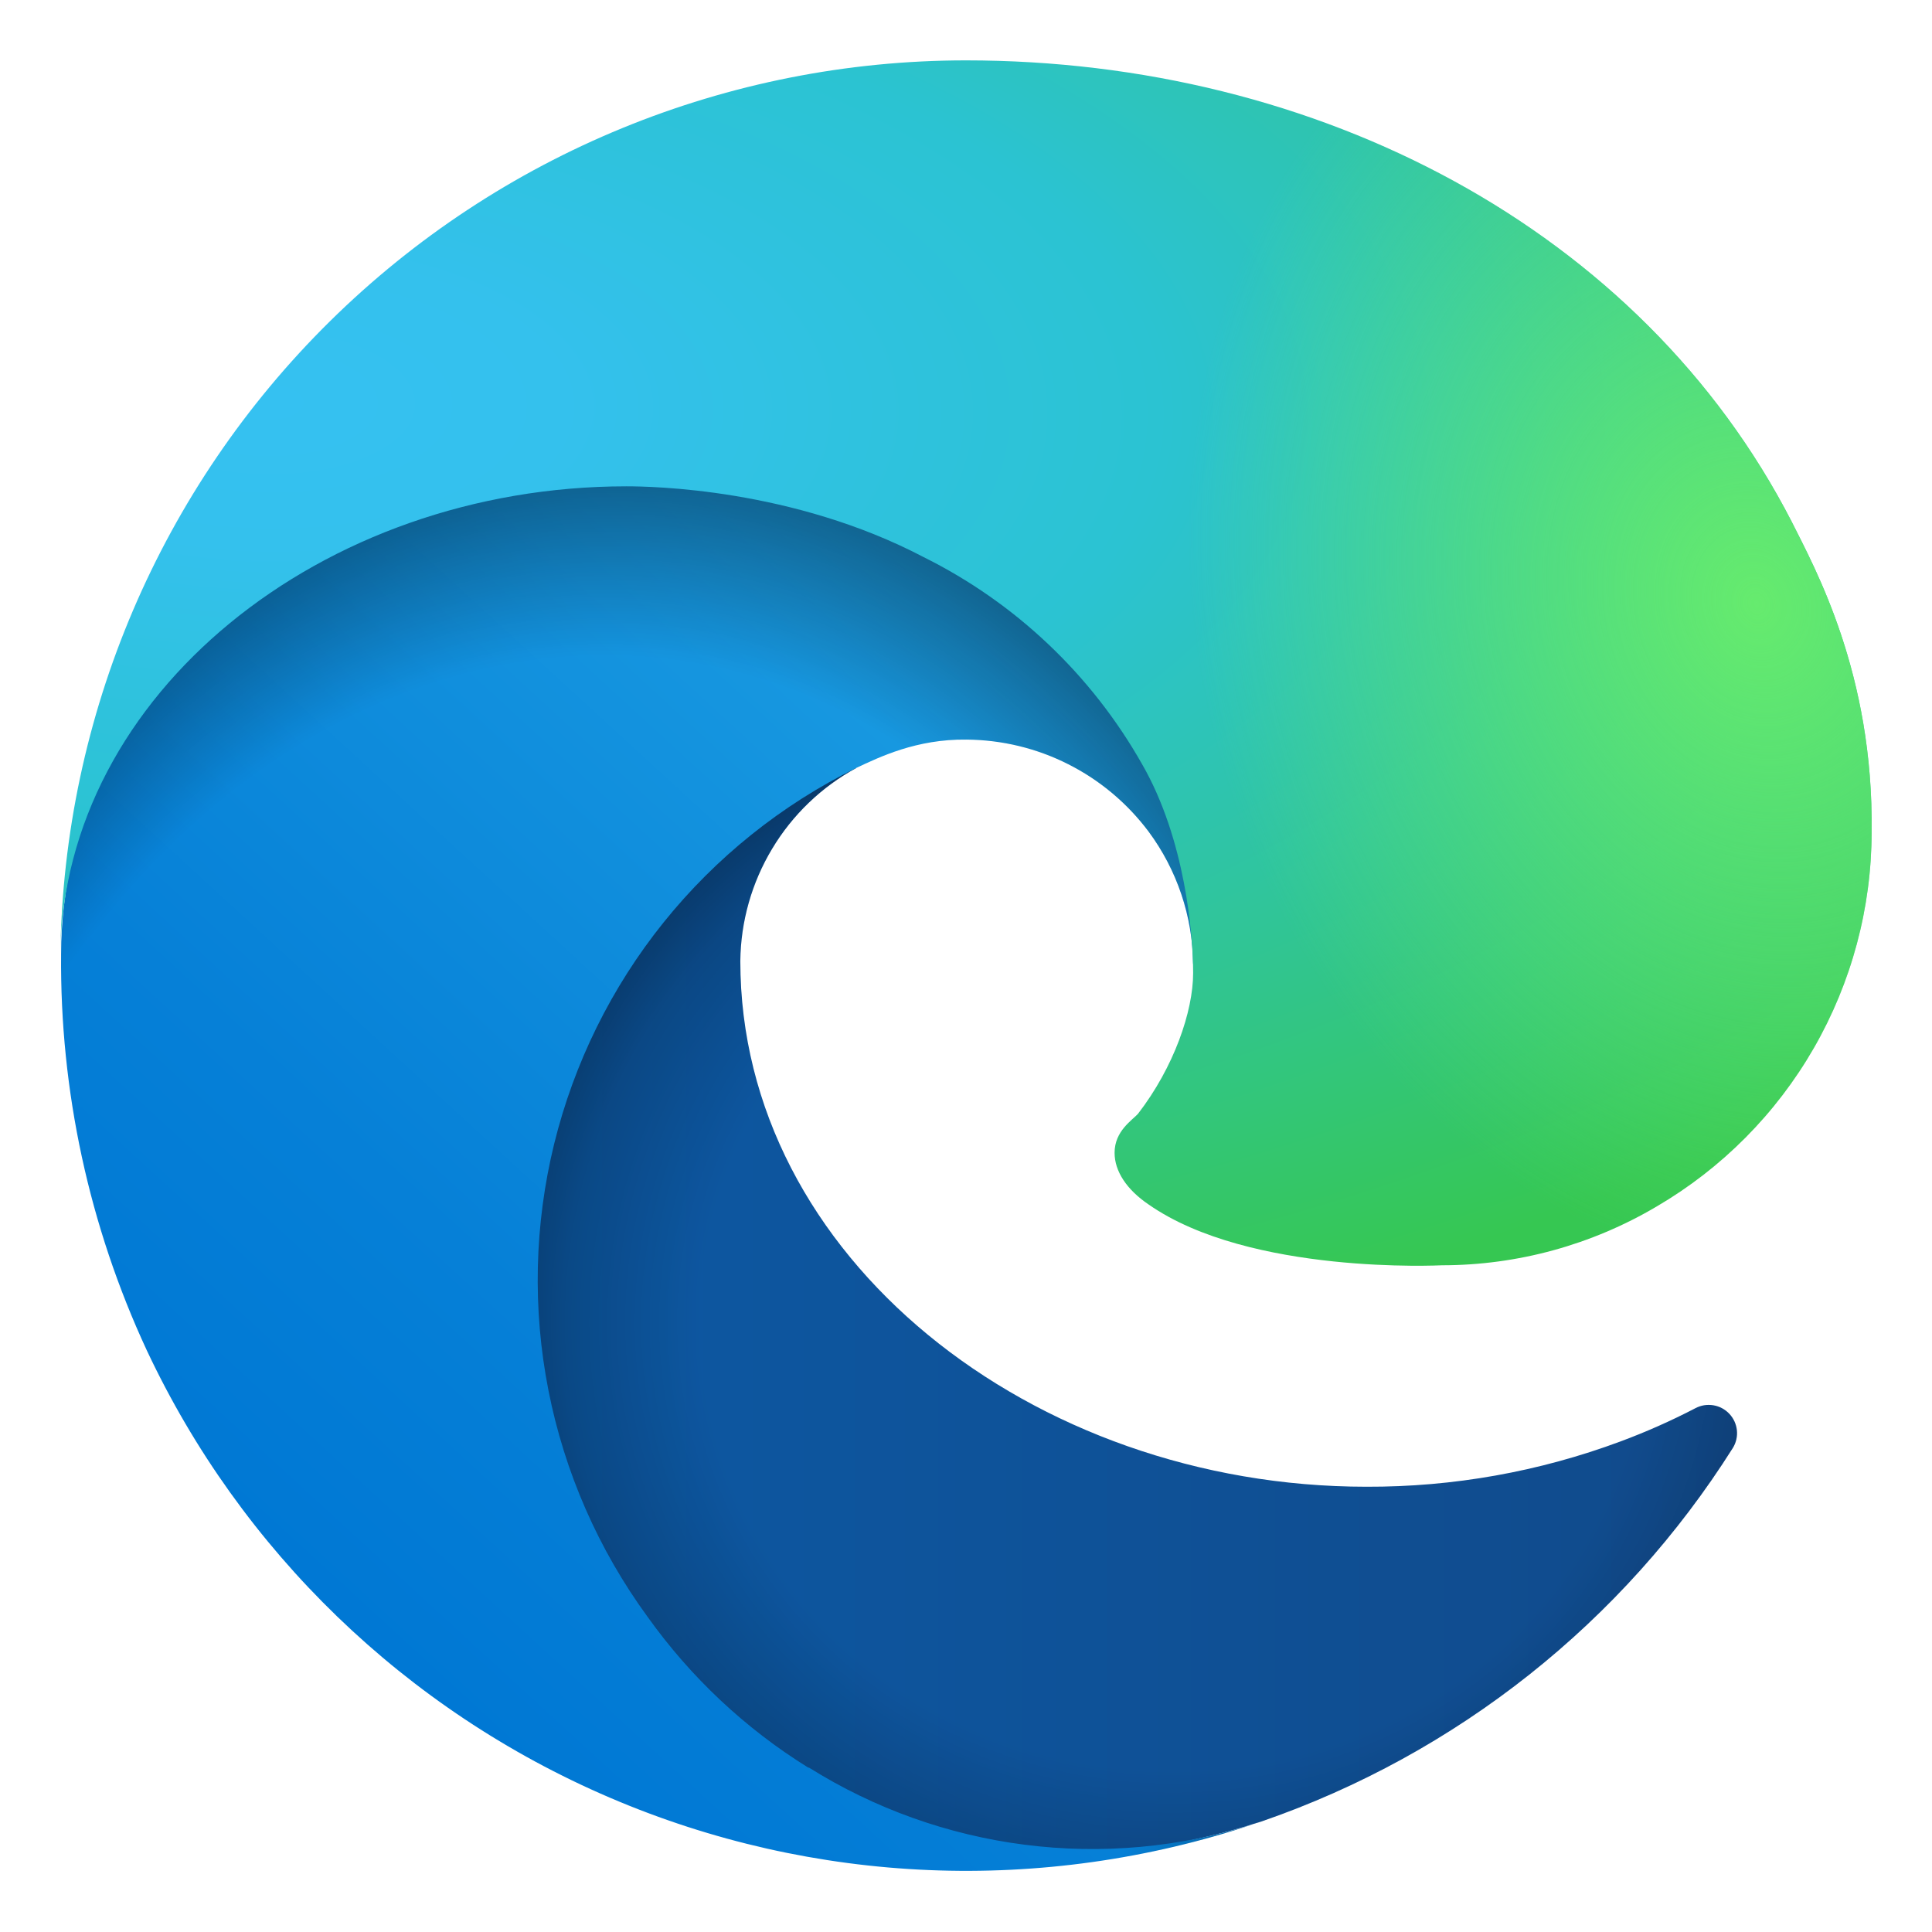
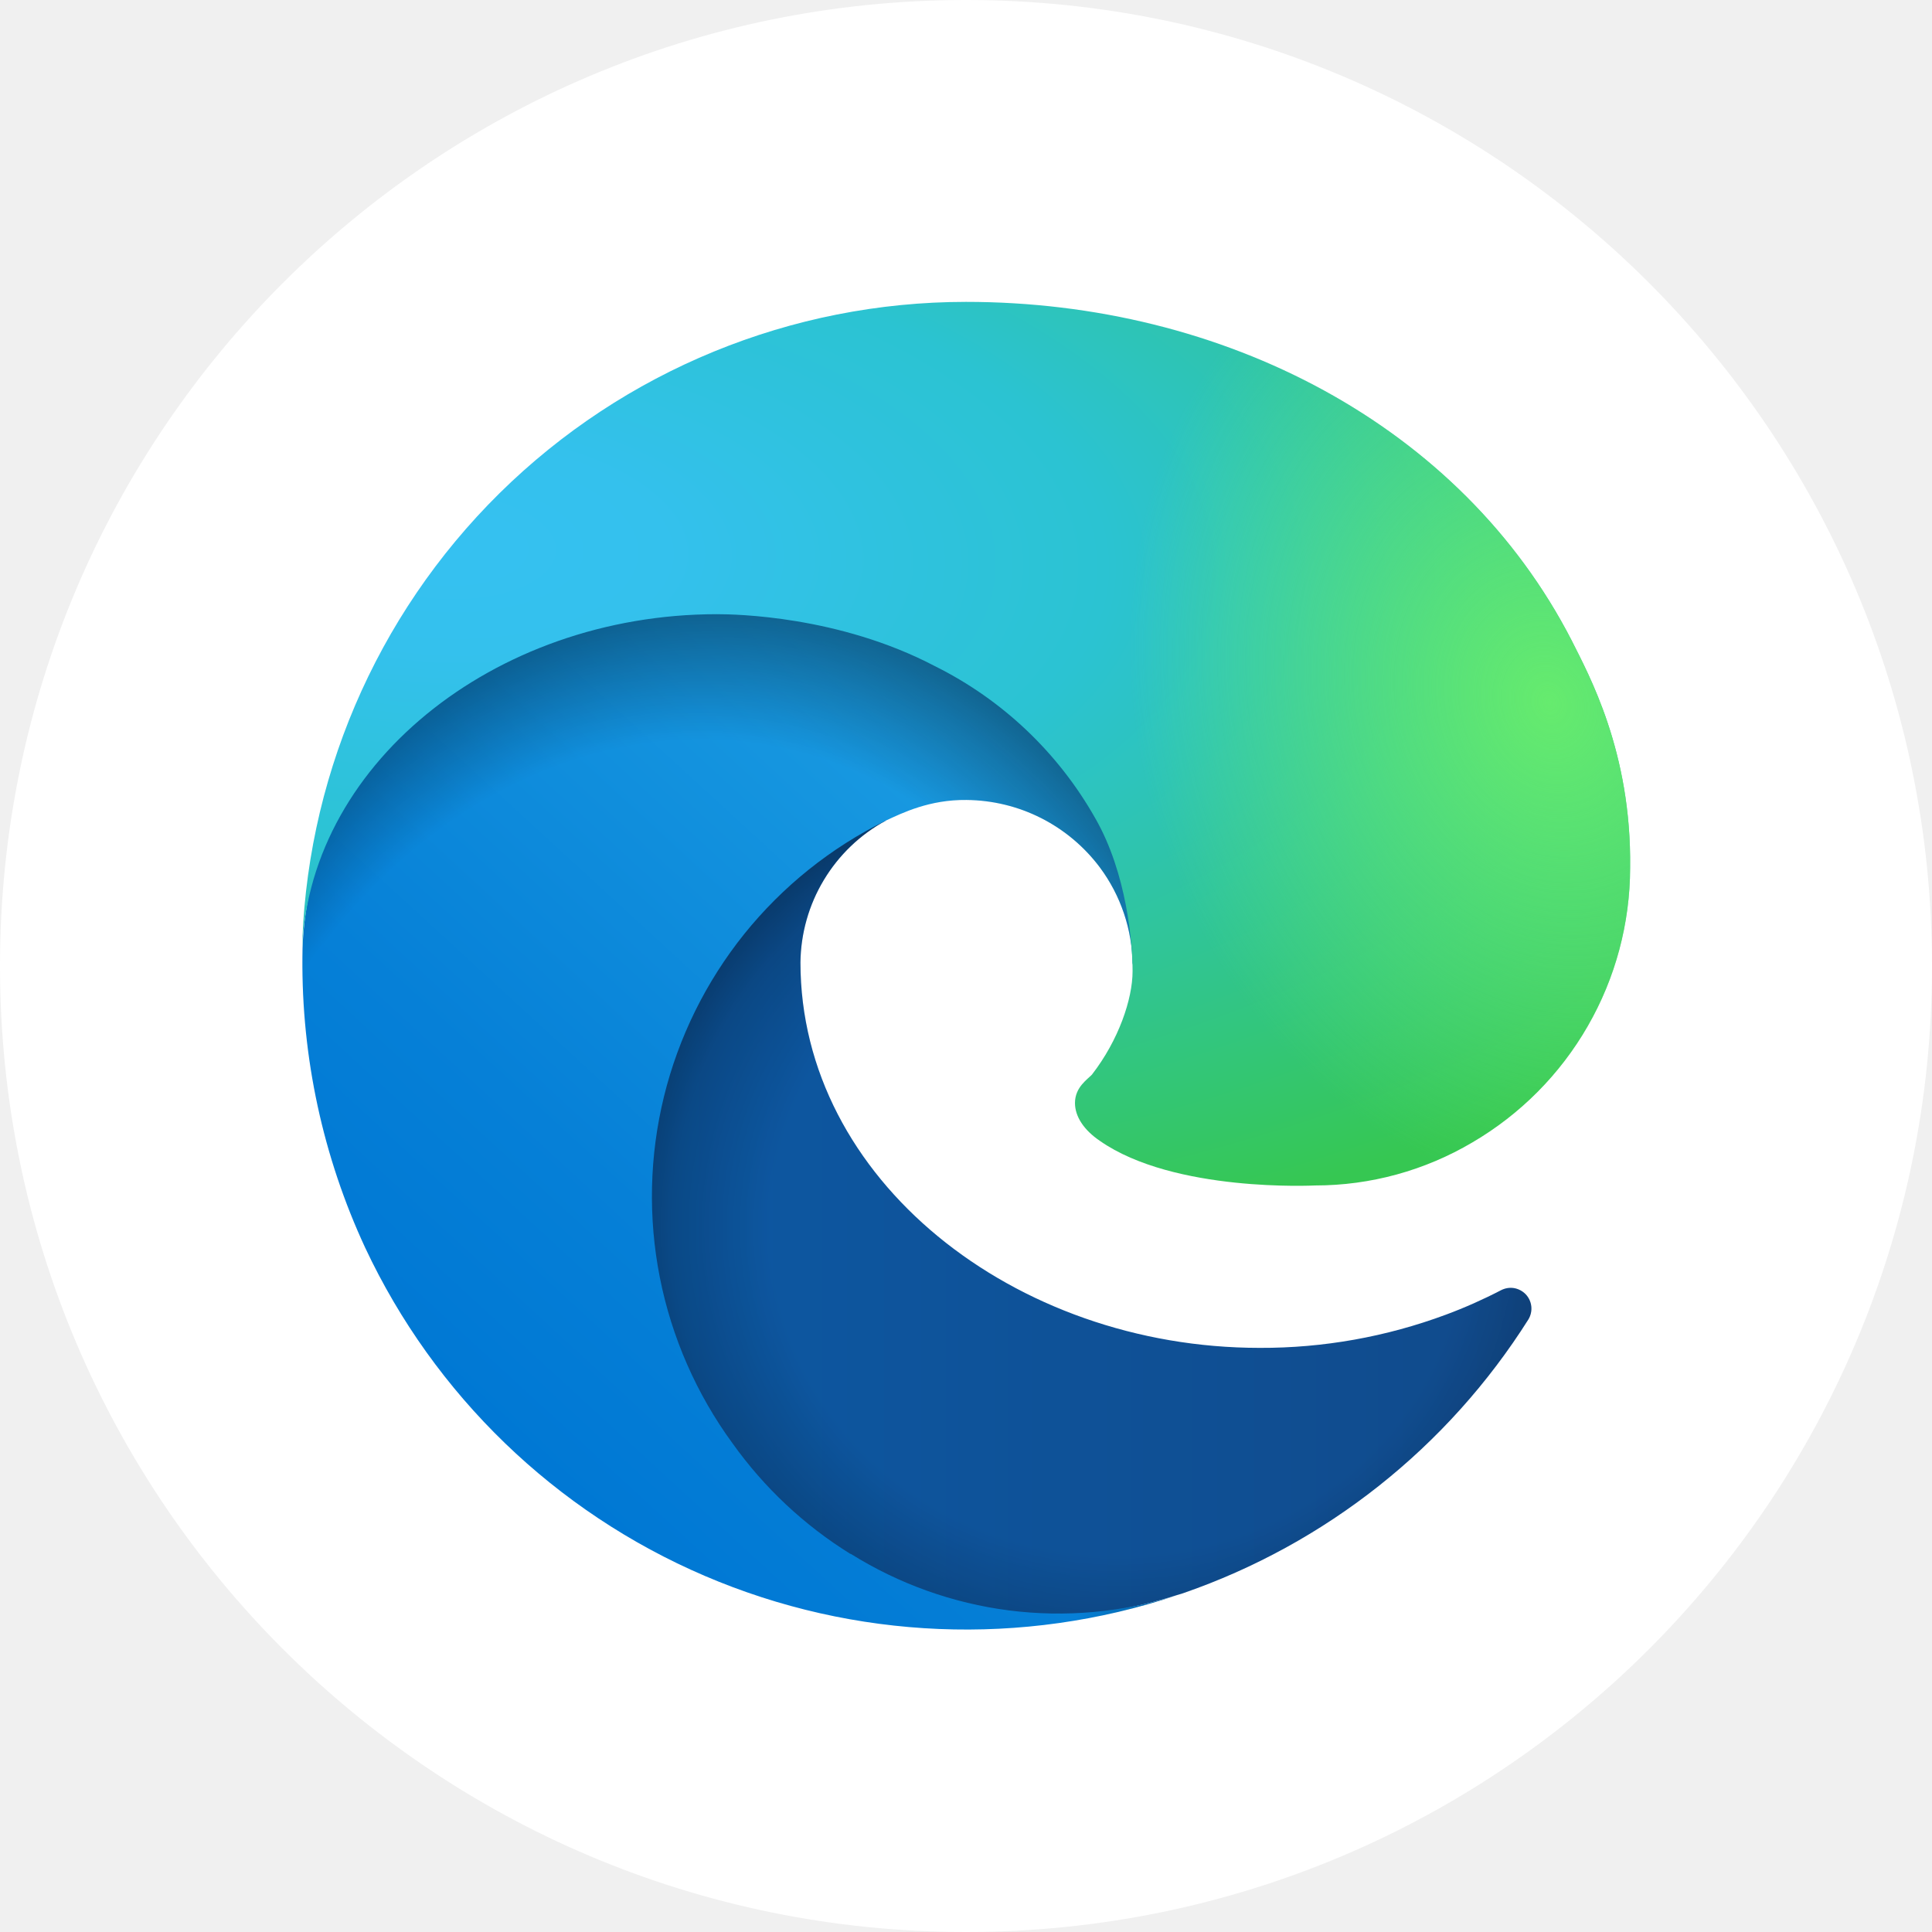
<svg xmlns="http://www.w3.org/2000/svg" width="32" height="32" viewBox="0 0 32 32" fill="none">
-   <rect width="32" height="32" fill="white" />
-   <g clip-path="url(#clip0_2428_93094)">
-     <path d="M28.082 23.324C27.68 23.533 27.265 23.717 26.84 23.875C25.494 24.376 24.069 24.63 22.633 24.625C17.09 24.625 12.262 20.816 12.262 15.918C12.269 15.262 12.451 14.62 12.789 14.058C13.126 13.495 13.608 13.033 14.184 12.719C9.168 12.93 7.879 18.156 7.879 21.215C7.879 29.887 15.859 30.754 17.582 30.754C18.508 30.754 19.902 30.484 20.746 30.215L20.898 30.168C24.127 29.052 26.88 26.87 28.703 23.98C28.756 23.893 28.779 23.79 28.768 23.688C28.757 23.586 28.713 23.491 28.642 23.416C28.572 23.342 28.479 23.292 28.378 23.276C28.276 23.259 28.173 23.276 28.082 23.324Z" fill="url(#paint0_linear_2428_93094)" />
-     <path opacity="0.35" d="M28.082 23.324C27.68 23.533 27.265 23.717 26.84 23.875C25.494 24.376 24.069 24.63 22.633 24.625C17.09 24.625 12.262 20.816 12.262 15.918C12.269 15.262 12.451 14.62 12.789 14.058C13.126 13.495 13.608 13.033 14.184 12.719C9.168 12.93 7.879 18.156 7.879 21.215C7.879 29.887 15.859 30.754 17.582 30.754C18.508 30.754 19.902 30.484 20.746 30.215L20.898 30.168C24.127 29.052 26.88 26.87 28.703 23.98C28.756 23.893 28.779 23.79 28.768 23.688C28.757 23.586 28.713 23.491 28.642 23.416C28.572 23.342 28.479 23.292 28.378 23.276C28.276 23.259 28.173 23.276 28.082 23.324Z" fill="url(#paint1_radial_2428_93094)" />
-     <path d="M13.387 29.277C12.344 28.63 11.44 27.781 10.727 26.781C9.913 25.667 9.352 24.388 9.085 23.034C8.818 21.681 8.85 20.285 9.179 18.945C9.509 17.605 10.127 16.353 10.992 15.277C11.856 14.202 12.946 13.329 14.184 12.719C14.559 12.543 15.18 12.238 16.012 12.25C16.597 12.255 17.174 12.394 17.696 12.659C18.219 12.923 18.673 13.305 19.024 13.773C19.495 14.408 19.753 15.175 19.762 15.965C19.762 15.941 22.633 6.637 10.387 6.637C5.242 6.637 1.012 11.512 1.012 15.801C0.991 18.066 1.476 20.308 2.43 22.363C3.992 25.69 6.722 28.328 10.101 29.775C13.479 31.223 17.272 31.379 20.758 30.215C19.537 30.601 18.246 30.717 16.975 30.555C15.705 30.393 14.484 29.957 13.399 29.277H13.387Z" fill="url(#paint2_linear_2428_93094)" />
-     <path opacity="0.41" d="M13.387 29.277C12.344 28.63 11.44 27.781 10.727 26.781C9.913 25.667 9.352 24.388 9.085 23.034C8.818 21.681 8.85 20.285 9.179 18.945C9.509 17.605 10.127 16.353 10.992 15.277C11.856 14.202 12.946 13.329 14.184 12.719C14.559 12.543 15.18 12.238 16.012 12.25C16.597 12.255 17.174 12.394 17.696 12.659C18.219 12.923 18.673 13.305 19.024 13.773C19.495 14.408 19.753 15.175 19.762 15.965C19.762 15.941 22.633 6.637 10.387 6.637C5.242 6.637 1.012 11.512 1.012 15.801C0.991 18.066 1.476 20.308 2.43 22.363C3.992 25.69 6.722 28.328 10.101 29.775C13.479 31.223 17.272 31.379 20.758 30.215C19.537 30.601 18.246 30.717 16.975 30.555C15.705 30.393 14.484 29.957 13.399 29.277H13.387Z" fill="url(#paint3_radial_2428_93094)" />
-     <path d="M18.859 18.438C18.754 18.555 18.461 18.73 18.461 19.094C18.461 19.398 18.66 19.703 19.023 19.949C20.699 21.121 23.875 20.957 23.887 20.957C25.136 20.956 26.362 20.62 27.438 19.984C28.52 19.351 29.418 18.446 30.043 17.359C30.668 16.271 30.998 15.039 31 13.785C31.035 11.16 30.062 9.414 29.676 8.641C27.18 3.789 21.824 1 16 1C12.058 1 8.274 2.551 5.467 5.319C2.66 8.086 1.055 11.848 1 15.789C1.059 11.512 5.312 8.055 10.375 8.055C10.785 8.055 13.129 8.09 15.297 9.227C16.82 9.983 18.081 11.179 18.918 12.66C19.633 13.902 19.762 15.484 19.762 16.117C19.762 16.75 19.445 17.676 18.848 18.449L18.859 18.438Z" fill="url(#paint4_radial_2428_93094)" />
-     <path d="M18.859 18.438C18.754 18.555 18.461 18.73 18.461 19.094C18.461 19.398 18.66 19.703 19.023 19.949C20.699 21.121 23.875 20.957 23.887 20.957C25.136 20.956 26.362 20.62 27.438 19.984C28.52 19.351 29.418 18.446 30.043 17.359C30.668 16.271 30.998 15.039 31 13.785C31.035 11.16 30.062 9.414 29.676 8.641C27.18 3.789 21.824 1 16 1C12.058 1 8.274 2.551 5.467 5.319C2.66 8.086 1.055 11.848 1 15.789C1.059 11.512 5.312 8.055 10.375 8.055C10.785 8.055 13.129 8.09 15.297 9.227C16.82 9.983 18.081 11.179 18.918 12.66C19.633 13.902 19.762 15.484 19.762 16.117C19.762 16.75 19.445 17.676 18.848 18.449L18.859 18.438Z" fill="url(#paint5_radial_2428_93094)" />
+   <path d="M0 16C0 7.163 7.163 0 16 0V0C24.837 0 32 7.163 32 16V16C32 24.837 24.837 32 16 32V32C7.163 32 0 24.837 0 16V16Z" fill="white" />
+   <g clip-path="url(#clip0_3509_49821)">
+     <path d="M24.86 21.371C24.565 21.524 24.261 21.659 23.949 21.775C22.962 22.142 21.917 22.329 20.864 22.325C16.799 22.325 13.258 19.532 13.258 15.94C13.264 15.459 13.397 14.988 13.645 14.576C13.893 14.163 14.246 13.824 14.668 13.594C10.99 13.748 10.044 17.581 10.044 19.824C10.044 26.184 15.897 26.82 17.16 26.82C17.839 26.82 18.862 26.622 19.48 26.424L19.592 26.39C21.96 25.572 23.979 23.971 25.316 21.852C25.354 21.788 25.371 21.713 25.363 21.638C25.355 21.563 25.323 21.493 25.271 21.438C25.219 21.384 25.151 21.348 25.077 21.335C25.003 21.323 24.927 21.336 24.86 21.371Z" fill="url(#paint0_linear_3509_49821)" />
+     <path opacity="0.35" d="M24.86 21.371C24.565 21.524 24.261 21.659 23.949 21.775C22.962 22.142 21.917 22.329 20.864 22.325C16.799 22.325 13.258 19.532 13.258 15.94C13.264 15.459 13.397 14.988 13.645 14.576C13.893 14.163 14.246 13.824 14.668 13.594C10.99 13.748 10.044 17.581 10.044 19.824C10.044 26.184 15.897 26.82 17.16 26.82C17.839 26.82 18.862 26.622 19.48 26.424L19.592 26.39C21.96 25.572 23.979 23.971 25.316 21.852C25.354 21.788 25.371 21.713 25.363 21.638C25.355 21.563 25.323 21.493 25.271 21.438C25.219 21.384 25.151 21.348 25.077 21.335C25.003 21.323 24.927 21.336 24.86 21.371Z" fill="url(#paint1_radial_3509_49821)" />
+     <path d="M14.084 25.737C13.319 25.262 12.656 24.64 12.133 23.906C11.536 23.089 11.125 22.151 10.929 21.159C10.733 20.166 10.757 19.142 10.998 18.16C11.24 17.177 11.694 16.259 12.327 15.47C12.961 14.682 13.76 14.041 14.668 13.594C14.943 13.465 15.399 13.242 16.009 13.25C16.438 13.254 16.861 13.356 17.244 13.55C17.627 13.744 17.96 14.024 18.217 14.367C18.563 14.832 18.753 15.395 18.759 15.974C18.759 15.957 20.864 9.134 11.884 9.134C8.111 9.134 5.009 12.709 5.009 15.854C4.994 17.516 5.349 19.16 6.049 20.667C7.194 23.106 9.196 25.041 11.674 26.102C14.151 27.163 16.933 27.278 19.489 26.424C18.593 26.707 17.647 26.792 16.715 26.674C15.784 26.555 14.889 26.235 14.092 25.737H14.084Z" fill="url(#paint2_linear_3509_49821)" />
+     <path opacity="0.41" d="M14.084 25.737C13.319 25.262 12.656 24.64 12.133 23.906C11.536 23.089 11.125 22.151 10.929 21.159C10.733 20.166 10.757 19.142 10.998 18.16C11.24 17.177 11.694 16.259 12.327 15.47C12.961 14.682 13.76 14.041 14.668 13.594C14.943 13.465 15.399 13.242 16.009 13.25C16.438 13.254 16.861 13.356 17.244 13.55C17.627 13.744 17.96 14.024 18.217 14.367C18.563 14.832 18.753 15.395 18.759 15.974C18.759 15.957 20.864 9.134 11.884 9.134C8.111 9.134 5.009 12.709 5.009 15.854C4.994 17.516 5.349 19.16 6.049 20.667C7.194 23.106 9.196 25.041 11.674 26.102C14.151 27.163 16.933 27.278 19.489 26.424C18.593 26.707 17.647 26.792 16.715 26.674C15.784 26.555 14.889 26.235 14.092 25.737H14.084Z" fill="url(#paint3_radial_3509_49821)" />
+     <path d="M18.097 17.788C18.02 17.873 17.805 18.002 17.805 18.269C17.805 18.492 17.951 18.716 18.217 18.896C19.446 19.756 21.775 19.635 21.784 19.635C22.7 19.635 23.599 19.388 24.387 18.922C25.181 18.457 25.84 17.794 26.298 16.996C26.757 16.199 26.998 15.296 27 14.376C27.026 12.451 26.312 11.17 26.029 10.603C24.198 7.045 20.271 5 16 5C13.109 5 10.335 6.137 8.276 8.167C6.218 10.197 5.041 12.955 5 15.845C5.043 12.709 8.162 10.173 11.875 10.173C12.176 10.173 13.895 10.199 15.484 11.033C16.601 11.588 17.526 12.465 18.14 13.551C18.664 14.462 18.759 15.622 18.759 16.086C18.759 16.55 18.527 17.229 18.088 17.796L18.097 17.788Z" fill="url(#paint4_radial_3509_49821)" />
+     <path d="M18.097 17.788C18.02 17.873 17.805 18.002 17.805 18.269C17.805 18.492 17.951 18.716 18.217 18.896C19.446 19.756 21.775 19.635 21.784 19.635C22.7 19.635 23.599 19.388 24.387 18.922C25.181 18.457 25.84 17.794 26.298 16.996C26.757 16.199 26.998 15.296 27 14.376C27.026 12.451 26.312 11.17 26.029 10.603C24.198 7.045 20.271 5 16 5C13.109 5 10.335 6.137 8.276 8.167C6.218 10.197 5.041 12.955 5 15.845C5.043 12.709 8.162 10.173 11.875 10.173C12.176 10.173 13.895 10.199 15.484 11.033C16.601 11.588 17.526 12.465 18.14 13.551C18.664 14.462 18.759 15.622 18.759 16.086C18.759 16.55 18.527 17.229 18.088 17.796L18.097 17.788Z" fill="url(#paint5_radial_3509_49821)" />
  </g>
  <defs>
-     <linearGradient id="paint0_linear_2428_93094" x1="7.879" y1="21.742" x2="28.785" y2="21.742" gradientUnits="userSpaceOnUse">
+     <linearGradient id="paint0_linear_3509_49821" x1="10.044" y1="20.211" x2="25.376" y2="20.211" gradientUnits="userSpaceOnUse">
      <stop stop-color="#0C59A4" />
      <stop offset="1" stop-color="#114A8B" />
    </linearGradient>
-     <radialGradient id="paint1_radial_2428_93094" cx="0" cy="0" r="1" gradientUnits="userSpaceOnUse" gradientTransform="translate(19.4219 21.8998) scale(11.1797 10.6207)">
+     <radialGradient id="paint1_radial_3509_49821" cx="0" cy="0" r="1" gradientUnits="userSpaceOnUse" gradientTransform="translate(18.5093 20.3265) scale(8.19844 7.78852)">
      <stop offset="0.7" stop-opacity="0" />
      <stop offset="0.9" stop-opacity="0.5" />
      <stop offset="1" />
    </radialGradient>
-     <linearGradient id="paint2_linear_2428_93094" x1="18.895" y1="12.672" x2="5.852" y2="26.887" gradientUnits="userSpaceOnUse">
+     <linearGradient id="paint2_linear_3509_49821" x1="18.123" y1="13.56" x2="8.558" y2="23.984" gradientUnits="userSpaceOnUse">
      <stop stop-color="#1B9DE2" />
      <stop offset="0.2" stop-color="#1595DF" />
      <stop offset="0.7" stop-color="#0680D7" />
      <stop offset="1" stop-color="#0078D4" />
    </linearGradient>
-     <radialGradient id="paint3_radial_2428_93094" cx="0" cy="0" r="1" gradientUnits="userSpaceOnUse" gradientTransform="translate(9.2683 24.3129) rotate(-81.3844) scale(16.8031 13.5752)">
+     <radialGradient id="paint3_radial_3509_49821" cx="0" cy="0" r="1" gradientUnits="userSpaceOnUse" gradientTransform="translate(11.0635 22.0963) rotate(-81.3844) scale(12.3222 9.95513)">
      <stop offset="0.8" stop-opacity="0" />
      <stop offset="0.9" stop-opacity="0.5" />
      <stop offset="1" />
    </radialGradient>
-     <radialGradient id="paint4_radial_2428_93094" cx="0" cy="0" r="1" gradientUnits="userSpaceOnUse" gradientTransform="translate(4.03398 6.54484) rotate(92.2906) scale(23.7377 50.5564)">
+     <radialGradient id="paint4_radial_3509_49821" cx="0" cy="0" r="1" gradientUnits="userSpaceOnUse" gradientTransform="translate(7.22492 9.06622) rotate(92.2906) scale(17.4077 37.0747)">
      <stop stop-color="#35C1F1" />
      <stop offset="0.1" stop-color="#34C1ED" />
      <stop offset="0.2" stop-color="#2FC2DF" />
      <stop offset="0.3" stop-color="#2BC3D2" />
      <stop offset="0.7" stop-color="#36C752" />
    </radialGradient>
-     <radialGradient id="paint5_radial_2428_93094" cx="0" cy="0" r="1" gradientUnits="userSpaceOnUse" gradientTransform="translate(29.132 10.0586) rotate(73.7398) scale(11.4023 9.27239)">
+     <radialGradient id="paint5_radial_3509_49821" cx="0" cy="0" r="1" gradientUnits="userSpaceOnUse" gradientTransform="translate(25.6302 11.643) rotate(73.7398) scale(8.36172 6.79975)">
      <stop stop-color="#66EB6E" />
      <stop offset="1" stop-color="#66EB6E" stop-opacity="0" />
    </radialGradient>
-     <clipPath id="clip0_2428_93094">
-       <rect width="30" height="30" fill="white" transform="translate(1 1)" />
+     <clipPath id="clip0_3509_49821">
+       <rect width="22" height="22" fill="white" transform="translate(5 5)" />
    </clipPath>
  </defs>
</svg>
